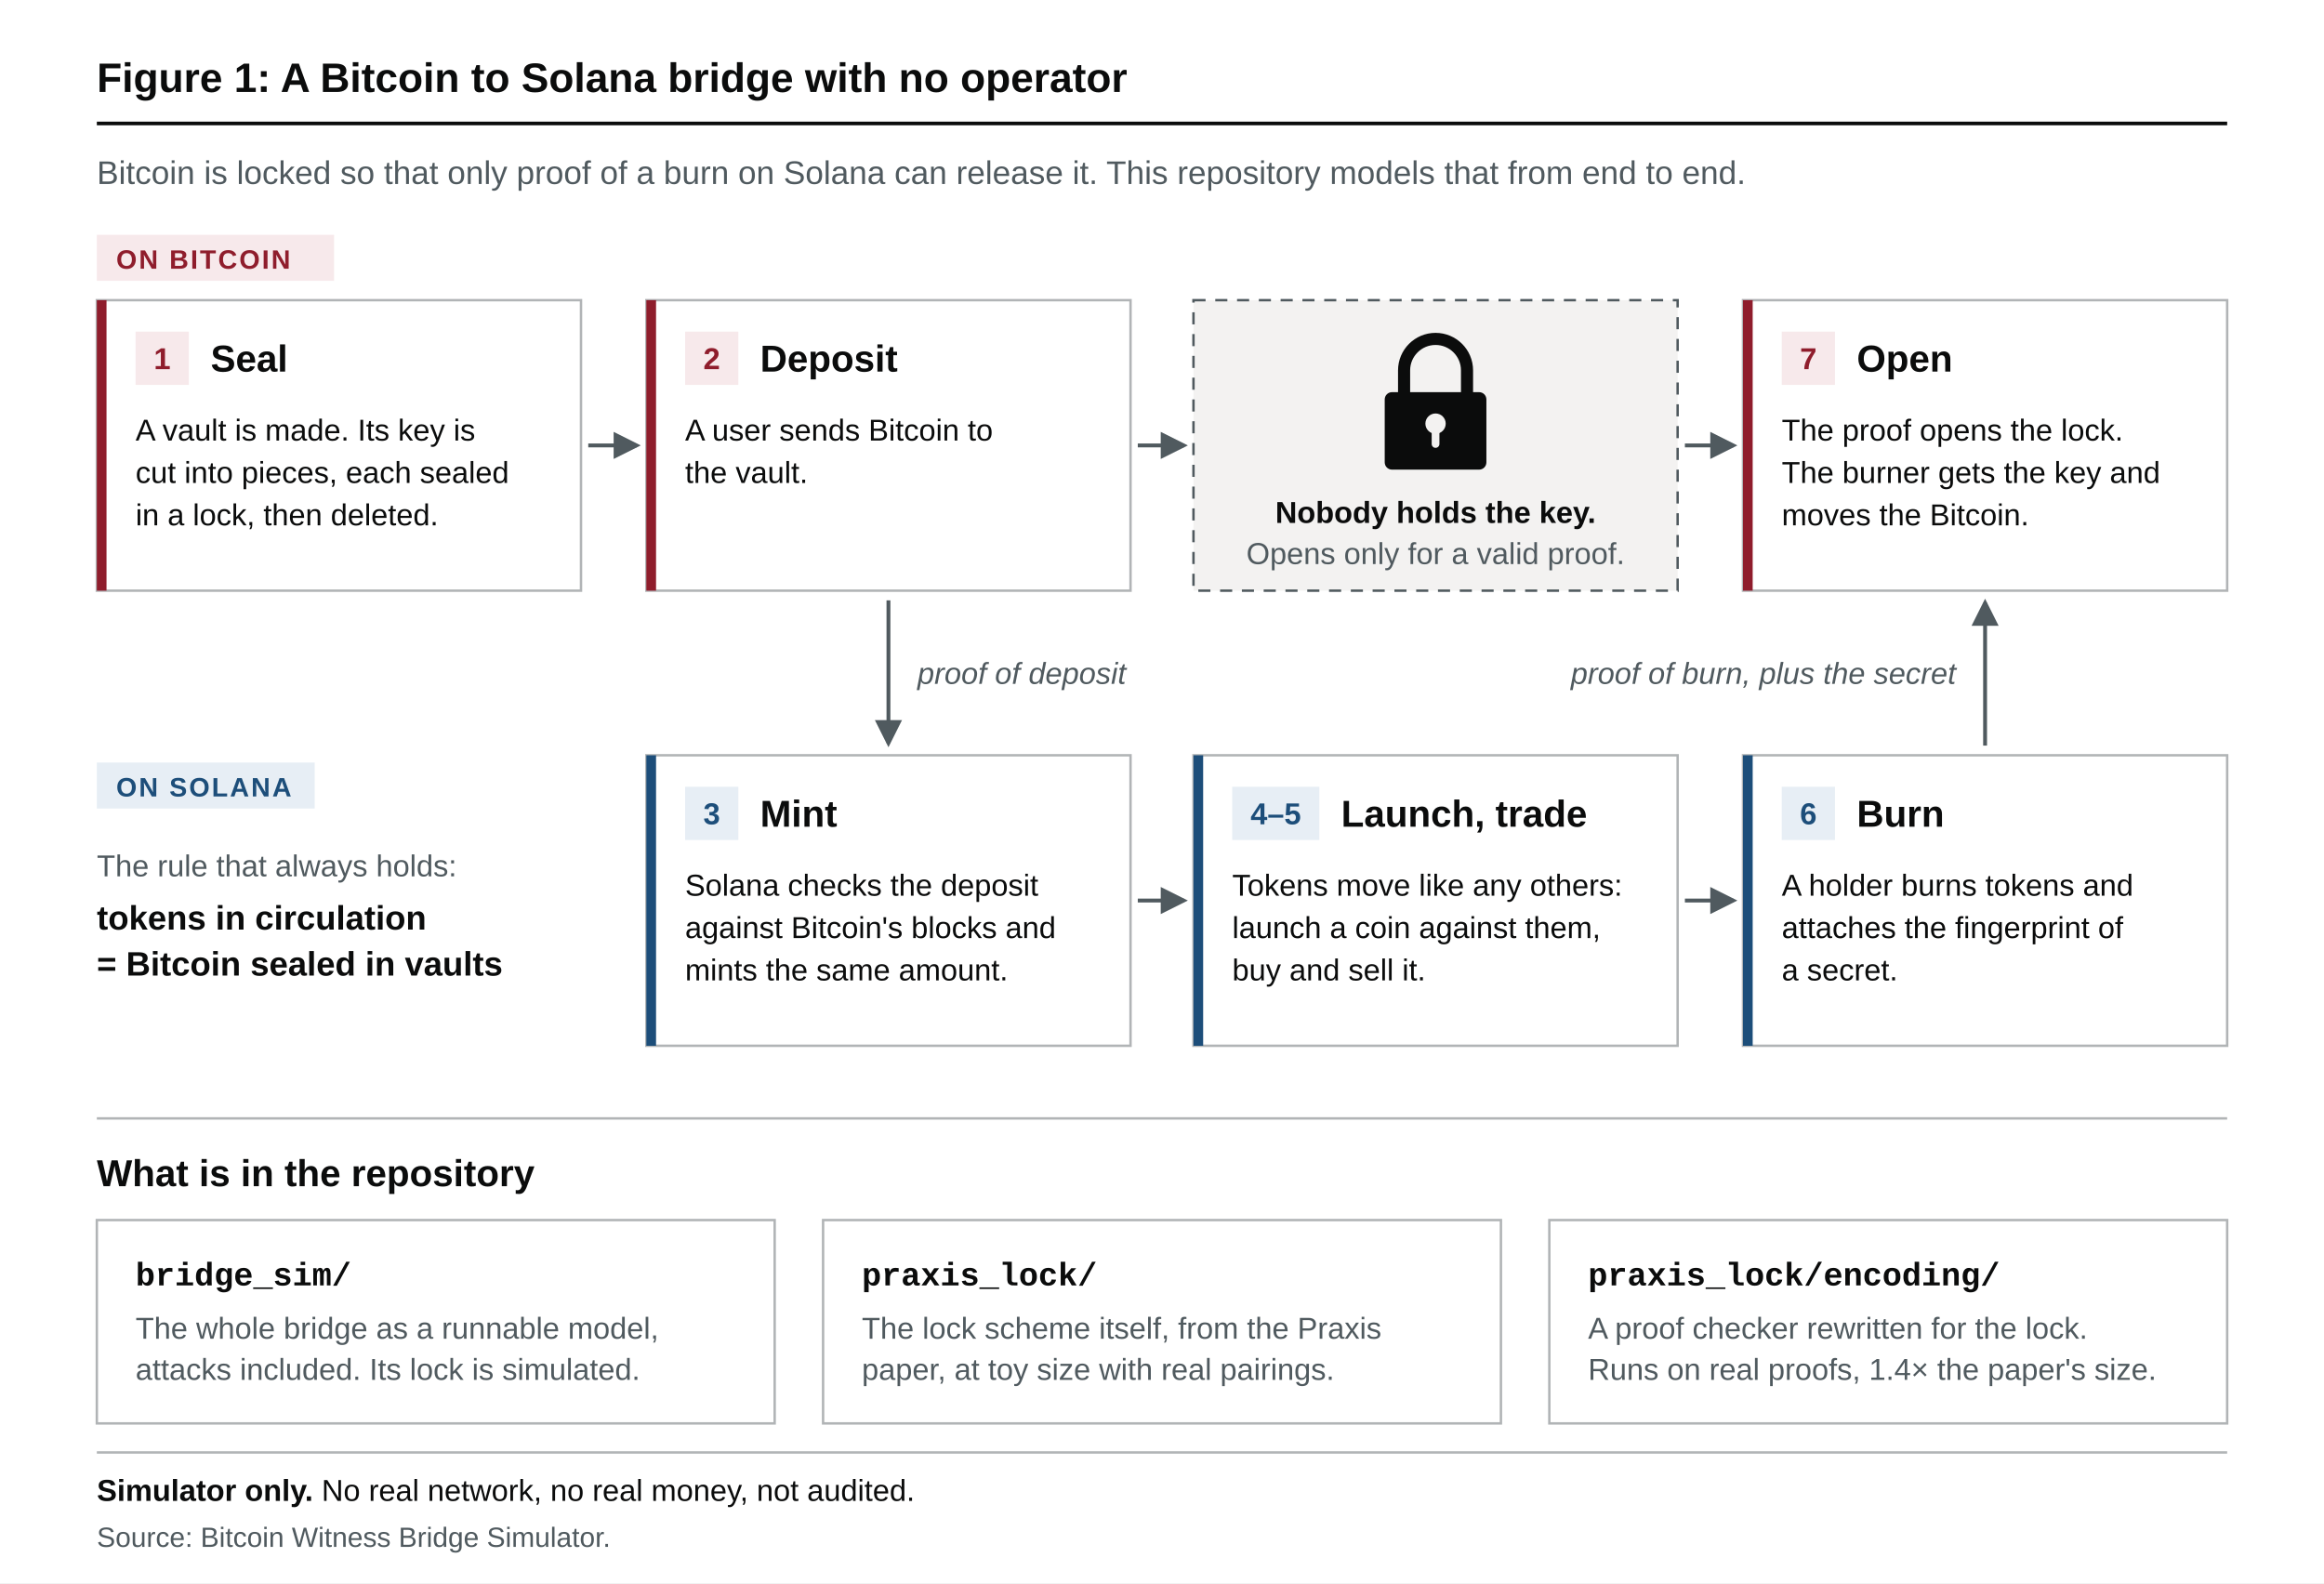
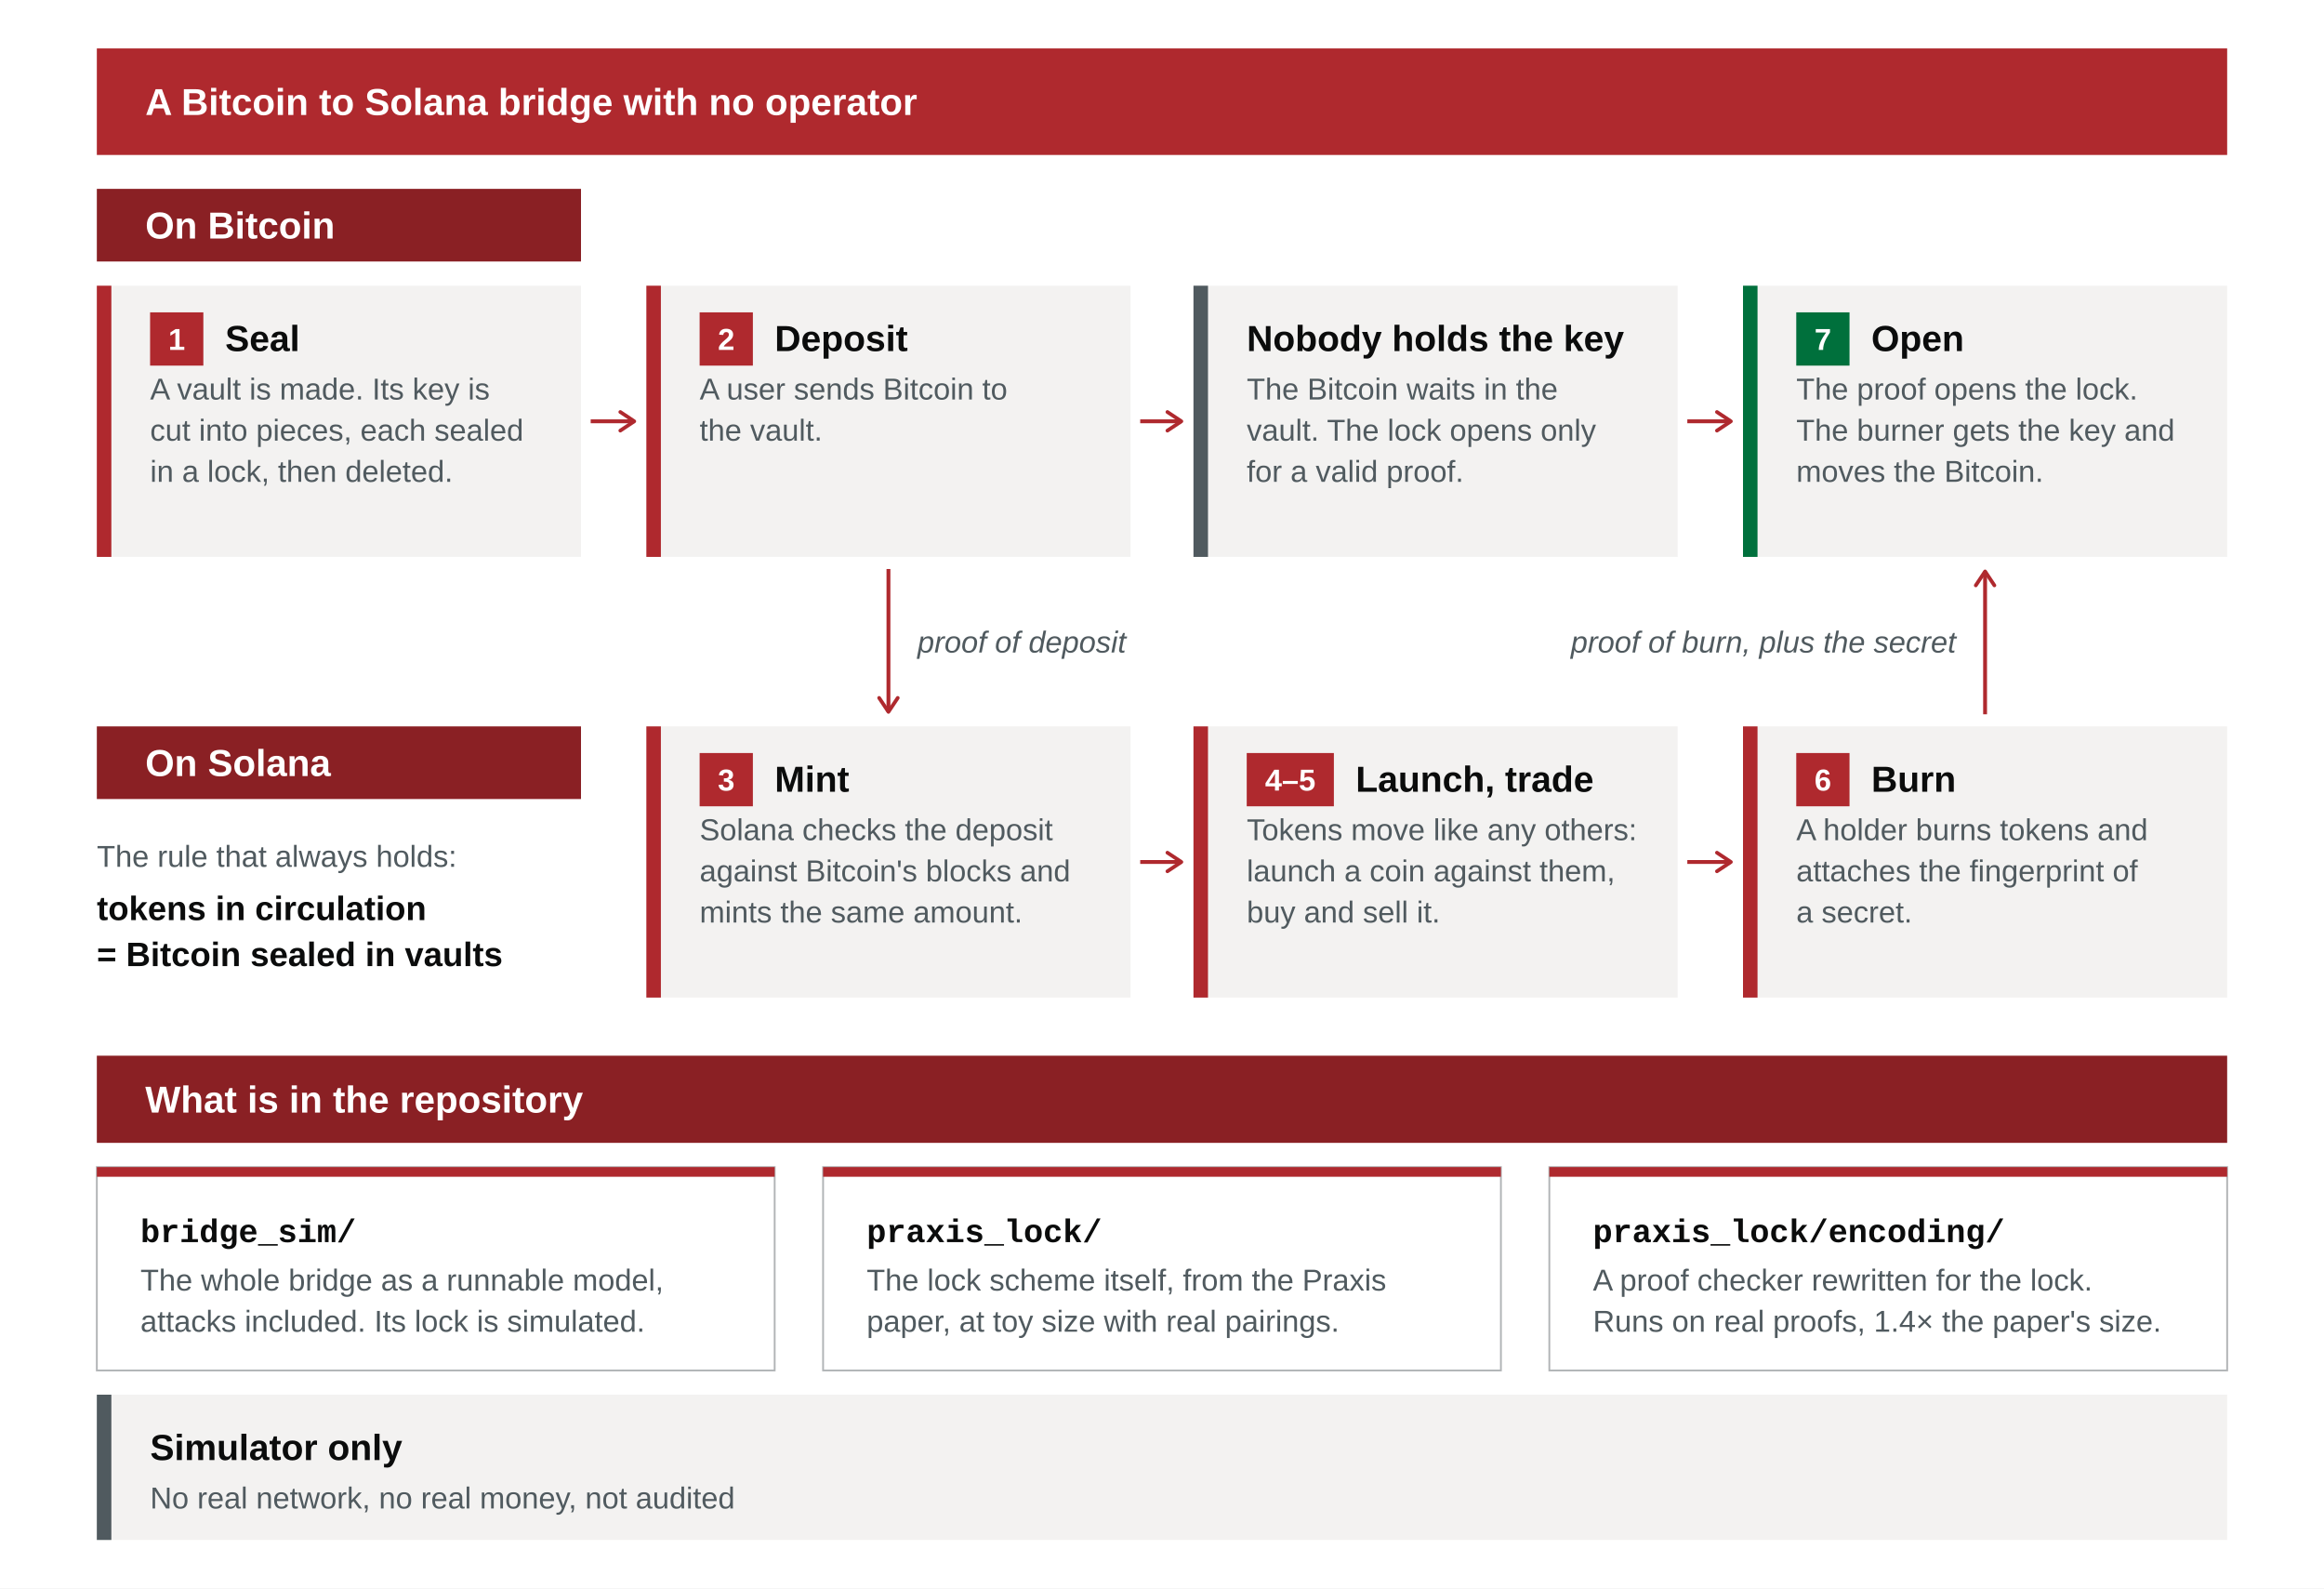
- <svg xmlns="http://www.w3.org/2000/svg" viewBox="0 0 960 654" width="960" height="654" role="img" aria-labelledby="t d" font-family="Arial, Helvetica, 'Liberation Sans', sans-serif">
+ <svg xmlns="http://www.w3.org/2000/svg" viewBox="0 0 960 656" width="960" height="656" role="img" aria-labelledby="t d" font-family="Arial, Helvetica, 'Liberation Sans', sans-serif">
  <defs>
-     <marker id="a" viewBox="0 0 10 10" refX="8.5" refY="5" markerWidth="7" markerHeight="7" orient="auto-start-reverse">
-       <path d="M0 0 L10 5 L0 10 z" fill="#505A5F" />
+     <marker id="r" viewBox="0 0 10 10" refX="8" refY="5" markerWidth="6" markerHeight="6" orient="auto-start-reverse">
+       <path d="M2 1L8 5L2 9" fill="none" stroke="#AF292E" stroke-width="1.6" stroke-linecap="round" stroke-linejoin="round" />
+     </marker>
+     <marker id="g" viewBox="0 0 10 10" refX="8" refY="5" markerWidth="6" markerHeight="6" orient="auto-start-reverse">
+       <path d="M2 1L8 5L2 9" fill="none" stroke="#505A5F" stroke-width="1.6" stroke-linecap="round" stroke-linejoin="round" />
    </marker>
  </defs>
-   <rect width="960" height="654" fill="#FFFFFF" />
-   <text x="40" y="38" font-size="17" fill="#0B0C0C" font-weight="700">Figure 1: A Bitcoin to Solana bridge with no operator</text>
-   <line x1="40" y1="51" x2="920" y2="51" stroke="#0B0C0C" stroke-width="1.5" />
-   <text x="40" y="76" font-size="13.5" fill="#505A5F">Bitcoin is locked so that only proof of a burn on Solana can release it. This repository models that from end to end.</text>
-   <rect x="40" y="97" width="98" height="19" fill="#F7E9EB" />
-   <text x="48" y="111" font-size="11" fill="#8F1D2C" font-weight="700" letter-spacing="0.8">ON BITCOIN</text>
-   <rect x="40" y="124" width="200" height="120" fill="#FFFFFF" stroke="#B1B4B6" />
-   <rect x="40" y="124" width="4" height="120" fill="#8F1D2C" />
-   <rect x="56" y="137" width="22" height="22" fill="#F7E9EB" />
-   <text x="67.0" y="152.5" font-size="12.5" fill="#8F1D2C" font-weight="700" text-anchor="middle">1</text>
-   <text x="87" y="153.5" font-size="15.5" fill="#0B0C0C" font-weight="700">Seal</text>
-   <text x="56" y="182.0" font-size="12.5" fill="#0B0C0C">A vault is made. Its key is</text>
-   <text x="56" y="199.5" font-size="12.5" fill="#0B0C0C">cut into pieces, each sealed</text>
-   <text x="56" y="217.0" font-size="12.5" fill="#0B0C0C">in a lock, then deleted.</text>
-   <rect x="267" y="124" width="200" height="120" fill="#FFFFFF" stroke="#B1B4B6" />
-   <rect x="267" y="124" width="4" height="120" fill="#8F1D2C" />
-   <rect x="283" y="137" width="22" height="22" fill="#F7E9EB" />
-   <text x="294.0" y="152.5" font-size="12.5" fill="#8F1D2C" font-weight="700" text-anchor="middle">2</text>
-   <text x="314" y="153.5" font-size="15.5" fill="#0B0C0C" font-weight="700">Deposit</text>
-   <text x="283" y="182.0" font-size="12.5" fill="#0B0C0C">A user sends Bitcoin to</text>
-   <text x="283" y="199.5" font-size="12.5" fill="#0B0C0C">the vault.</text>
-   <rect x="720" y="124" width="200" height="120" fill="#FFFFFF" stroke="#B1B4B6" />
-   <rect x="720" y="124" width="4" height="120" fill="#8F1D2C" />
-   <rect x="736" y="137" width="22" height="22" fill="#F7E9EB" />
-   <text x="747.0" y="152.5" font-size="12.5" fill="#8F1D2C" font-weight="700" text-anchor="middle">7</text>
-   <text x="767" y="153.5" font-size="15.5" fill="#0B0C0C" font-weight="700">Open</text>
-   <text x="736" y="182.0" font-size="12.5" fill="#0B0C0C">The proof opens the lock.</text>
-   <text x="736" y="199.5" font-size="12.5" fill="#0B0C0C">The burner gets the key and</text>
-   <text x="736" y="217.0" font-size="12.5" fill="#0B0C0C">moves the Bitcoin.</text>
-   <rect x="493" y="124" width="200" height="120" fill="#F3F2F1" stroke="#505A5F" stroke-dasharray="5 4" />
-   <path d="M580.0 162 v-9 a13 13 0 0 1 26 0 v9" fill="none" stroke="#0B0C0C" stroke-width="5" stroke-linecap="round" />
-   <rect x="572.0" y="162" width="42" height="32" rx="3" fill="#0B0C0C" />
-   <circle cx="593.0" cy="175" r="4.2" fill="#F3F2F1" />
-   <rect x="591.4" y="176" width="3.2" height="9" rx="1.6" fill="#F3F2F1" />
-   <text x="593.0" y="216" font-size="12.5" fill="#0B0C0C" font-weight="700" text-anchor="middle">Nobody holds the key.</text>
-   <text x="593.0" y="233" font-size="12.5" fill="#505A5F" text-anchor="middle">Opens only for a valid proof.</text>
-   <rect x="40" y="315" width="90" height="19" fill="#E7EEF5" />
-   <text x="48" y="329" font-size="11" fill="#1D4E7A" font-weight="700" letter-spacing="0.8">ON SOLANA</text>
-   <text x="40" y="362" font-size="12.5" fill="#505A5F">The rule that always holds:</text>
-   <text x="40" y="384" font-size="14" fill="#0B0C0C" font-weight="700">tokens in circulation</text>
-   <text x="40" y="403" font-size="14" fill="#0B0C0C" font-weight="700">= Bitcoin sealed in vaults</text>
-   <rect x="267" y="312" width="200" height="120" fill="#FFFFFF" stroke="#B1B4B6" />
-   <rect x="267" y="312" width="4" height="120" fill="#1D4E7A" />
-   <rect x="283" y="325" width="22" height="22" fill="#E7EEF5" />
-   <text x="294.0" y="340.5" font-size="12.5" fill="#1D4E7A" font-weight="700" text-anchor="middle">3</text>
-   <text x="314" y="341.5" font-size="15.5" fill="#0B0C0C" font-weight="700">Mint</text>
-   <text x="283" y="370.0" font-size="12.5" fill="#0B0C0C">Solana checks the deposit</text>
-   <text x="283" y="387.5" font-size="12.5" fill="#0B0C0C">against Bitcoin's blocks and</text>
-   <text x="283" y="405.0" font-size="12.5" fill="#0B0C0C">mints the same amount.</text>
-   <rect x="493" y="312" width="200" height="120" fill="#FFFFFF" stroke="#B1B4B6" />
-   <rect x="493" y="312" width="4" height="120" fill="#1D4E7A" />
-   <rect x="509" y="325" width="36" height="22" fill="#E7EEF5" />
-   <text x="527.0" y="340.5" font-size="12.5" fill="#1D4E7A" font-weight="700" text-anchor="middle">4–5</text>
-   <text x="554" y="341.5" font-size="15.5" fill="#0B0C0C" font-weight="700">Launch, trade</text>
-   <text x="509" y="370.0" font-size="12.5" fill="#0B0C0C">Tokens move like any others:</text>
-   <text x="509" y="387.5" font-size="12.5" fill="#0B0C0C">launch a coin against them,</text>
-   <text x="509" y="405.0" font-size="12.5" fill="#0B0C0C">buy and sell it.</text>
-   <rect x="720" y="312" width="200" height="120" fill="#FFFFFF" stroke="#B1B4B6" />
-   <rect x="720" y="312" width="4" height="120" fill="#1D4E7A" />
-   <rect x="736" y="325" width="22" height="22" fill="#E7EEF5" />
-   <text x="747.0" y="340.5" font-size="12.5" fill="#1D4E7A" font-weight="700" text-anchor="middle">6</text>
-   <text x="767" y="341.5" font-size="15.5" fill="#0B0C0C" font-weight="700">Burn</text>
-   <text x="736" y="370.0" font-size="12.5" fill="#0B0C0C">A holder burns tokens and</text>
-   <text x="736" y="387.5" font-size="12.5" fill="#0B0C0C">attaches the fingerprint of</text>
-   <text x="736" y="405.0" font-size="12.5" fill="#0B0C0C">a secret.</text>
-   <line x1="243" y1="184.0" x2="263" y2="184.0" stroke="#505A5F" stroke-width="1.6" marker-end="url(#a)" />
-   <line x1="470" y1="184.0" x2="489" y2="184.0" stroke="#505A5F" stroke-width="1.6" marker-end="url(#a)" />
-   <line x1="696" y1="184.0" x2="716" y2="184.0" stroke="#505A5F" stroke-width="1.6" marker-end="url(#a)" />
-   <line x1="470" y1="372.0" x2="489" y2="372.0" stroke="#505A5F" stroke-width="1.6" marker-end="url(#a)" />
-   <line x1="696" y1="372.0" x2="716" y2="372.0" stroke="#505A5F" stroke-width="1.6" marker-end="url(#a)" />
-   <line x1="367.0" y1="248" x2="367.0" y2="307" stroke="#505A5F" stroke-width="1.6" marker-end="url(#a)" />
-   <line x1="820.0" y1="308" x2="820.0" y2="249" stroke="#505A5F" stroke-width="1.6" marker-end="url(#a)" />
-   <text x="379.0" y="282.5" font-size="12.5" fill="#505A5F" font-style="italic">proof of deposit</text>
-   <text x="808.0" y="282.5" font-size="12.5" fill="#505A5F" text-anchor="end" font-style="italic">proof of burn, plus the secret</text>
-   <line x1="40" y1="462" x2="920" y2="462" stroke="#B1B4B6" stroke-width="1" />
-   <text x="40" y="490" font-size="15.5" fill="#0B0C0C" font-weight="700">What is in the repository</text>
-   <rect x="40" y="504" width="280" height="84" fill="#FFFFFF" stroke="#B1B4B6" />
-   <text x="56" y="531" font-size="13.5" fill="#0B0C0C" font-weight="700" font-family="ui-monospace, SFMono-Regular, Menlo, Consolas, 'Liberation Mono', monospace">bridge_sim/</text>
-   <text x="56" y="553" font-size="12.5" fill="#505A5F">The whole bridge as a runnable model,</text>
-   <text x="56" y="570" font-size="12.5" fill="#505A5F">attacks included. Its lock is simulated.</text>
-   <rect x="340" y="504" width="280" height="84" fill="#FFFFFF" stroke="#B1B4B6" />
-   <text x="356" y="531" font-size="13.5" fill="#0B0C0C" font-weight="700" font-family="ui-monospace, SFMono-Regular, Menlo, Consolas, 'Liberation Mono', monospace">praxis_lock/</text>
-   <text x="356" y="553" font-size="12.5" fill="#505A5F">The lock scheme itself, from the Praxis</text>
-   <text x="356" y="570" font-size="12.5" fill="#505A5F">paper, at toy size with real pairings.</text>
-   <rect x="640" y="504" width="280" height="84" fill="#FFFFFF" stroke="#B1B4B6" />
-   <text x="656" y="531" font-size="13.5" fill="#0B0C0C" font-weight="700" font-family="ui-monospace, SFMono-Regular, Menlo, Consolas, 'Liberation Mono', monospace">praxis_lock/encoding/</text>
-   <text x="656" y="553" font-size="12.5" fill="#505A5F">A proof checker rewritten for the lock.</text>
-   <text x="656" y="570" font-size="12.5" fill="#505A5F">Runs on real proofs, 1.4× the paper's size.</text>
-   <line x1="40" y1="600" x2="920" y2="600" stroke="#B1B4B6" stroke-width="1" />
-   <text x="40" y="620" font-size="12.5" fill="#0B0C0C">
-     <tspan font-weight="700">Simulator only.</tspan> No real network, no real money, not audited.</text>
-   <text x="40" y="639" font-size="11.5" fill="#505A5F">Source: Bitcoin Witness Bridge Simulator.</text>
+   <rect width="960" height="656" fill="#FFFFFF" />
+   <rect x="40" y="20" width="880" height="44" fill="#AF292E" />
+   <text x="60" y="47.5" font-size="15.5" fill="#FFFFFF" font-weight="700">A Bitcoin to Solana bridge with no operator</text>
+   <rect x="40" y="78" width="200" height="30" fill="#8A2024" />
+   <text x="60" y="98.5" font-size="15.5" fill="#FFFFFF" font-weight="700">On Bitcoin</text>
+   <rect x="40" y="118" width="200" height="112" fill="#F3F2F1" />
+   <rect x="40" y="118" width="6" height="112" fill="#AF292E" />
+   <rect x="62" y="129" width="22" height="22" fill="#AF292E" />
+   <text x="73.0" y="144.5" font-size="12.5" fill="#FFFFFF" font-weight="700" text-anchor="middle">1</text>
+   <text x="93" y="145" font-size="15" fill="#0B0C0C" font-weight="700">Seal</text>
+   <text x="62" y="165" font-size="12.5" fill="#505A5F">A vault is made. Its key is</text>
+   <text x="62" y="182" font-size="12.5" fill="#505A5F">cut into pieces, each sealed</text>
+   <text x="62" y="199" font-size="12.5" fill="#505A5F">in a lock, then deleted.</text>
+   <rect x="267" y="118" width="200" height="112" fill="#F3F2F1" />
+   <rect x="267" y="118" width="6" height="112" fill="#AF292E" />
+   <rect x="289" y="129" width="22" height="22" fill="#AF292E" />
+   <text x="300.0" y="144.5" font-size="12.5" fill="#FFFFFF" font-weight="700" text-anchor="middle">2</text>
+   <text x="320" y="145" font-size="15" fill="#0B0C0C" font-weight="700">Deposit</text>
+   <text x="289" y="165" font-size="12.5" fill="#505A5F">A user sends Bitcoin to</text>
+   <text x="289" y="182" font-size="12.5" fill="#505A5F">the vault.</text>
+   <rect x="493" y="118" width="200" height="112" fill="#F3F2F1" />
+   <rect x="493" y="118" width="6" height="112" fill="#505A5F" />
+   <text x="515" y="145" font-size="15" fill="#0B0C0C" font-weight="700">Nobody holds the key</text>
+   <text x="515" y="165" font-size="12.5" fill="#505A5F">The Bitcoin waits in the</text>
+   <text x="515" y="182" font-size="12.5" fill="#505A5F">vault. The lock opens only</text>
+   <text x="515" y="199" font-size="12.5" fill="#505A5F">for a valid proof.</text>
+   <rect x="720" y="118" width="200" height="112" fill="#F3F2F1" />
+   <rect x="720" y="118" width="6" height="112" fill="#00703C" />
+   <rect x="742" y="129" width="22" height="22" fill="#00703C" />
+   <text x="753.0" y="144.5" font-size="12.5" fill="#FFFFFF" font-weight="700" text-anchor="middle">7</text>
+   <text x="773" y="145" font-size="15" fill="#0B0C0C" font-weight="700">Open</text>
+   <text x="742" y="165" font-size="12.5" fill="#505A5F">The proof opens the lock.</text>
+   <text x="742" y="182" font-size="12.5" fill="#505A5F">The burner gets the key and</text>
+   <text x="742" y="199" font-size="12.5" fill="#505A5F">moves the Bitcoin.</text>
+   <rect x="40" y="300" width="200" height="30" fill="#8A2024" />
+   <text x="60" y="320.5" font-size="15.5" fill="#FFFFFF" font-weight="700">On Solana</text>
+   <text x="40" y="358" font-size="12.5" fill="#505A5F">The rule that always holds:</text>
+   <text x="40" y="380" font-size="14" fill="#0B0C0C" font-weight="700">tokens in circulation</text>
+   <text x="40" y="399" font-size="14" fill="#0B0C0C" font-weight="700">= Bitcoin sealed in vaults</text>
+   <rect x="267" y="300" width="200" height="112" fill="#F3F2F1" />
+   <rect x="267" y="300" width="6" height="112" fill="#AF292E" />
+   <rect x="289" y="311" width="22" height="22" fill="#AF292E" />
+   <text x="300.0" y="326.5" font-size="12.5" fill="#FFFFFF" font-weight="700" text-anchor="middle">3</text>
+   <text x="320" y="327" font-size="15" fill="#0B0C0C" font-weight="700">Mint</text>
+   <text x="289" y="347" font-size="12.5" fill="#505A5F">Solana checks the deposit</text>
+   <text x="289" y="364" font-size="12.5" fill="#505A5F">against Bitcoin's blocks and</text>
+   <text x="289" y="381" font-size="12.5" fill="#505A5F">mints the same amount.</text>
+   <rect x="493" y="300" width="200" height="112" fill="#F3F2F1" />
+   <rect x="493" y="300" width="6" height="112" fill="#AF292E" />
+   <rect x="515" y="311" width="36" height="22" fill="#AF292E" />
+   <text x="533.0" y="326.5" font-size="12.5" fill="#FFFFFF" font-weight="700" text-anchor="middle">4–5</text>
+   <text x="560" y="327" font-size="15" fill="#0B0C0C" font-weight="700">Launch, trade</text>
+   <text x="515" y="347" font-size="12.5" fill="#505A5F">Tokens move like any others:</text>
+   <text x="515" y="364" font-size="12.5" fill="#505A5F">launch a coin against them,</text>
+   <text x="515" y="381" font-size="12.5" fill="#505A5F">buy and sell it.</text>
+   <rect x="720" y="300" width="200" height="112" fill="#F3F2F1" />
+   <rect x="720" y="300" width="6" height="112" fill="#AF292E" />
+   <rect x="742" y="311" width="22" height="22" fill="#AF292E" />
+   <text x="753.0" y="326.5" font-size="12.5" fill="#FFFFFF" font-weight="700" text-anchor="middle">6</text>
+   <text x="773" y="327" font-size="15" fill="#0B0C0C" font-weight="700">Burn</text>
+   <text x="742" y="347" font-size="12.5" fill="#505A5F">A holder burns tokens and</text>
+   <text x="742" y="364" font-size="12.5" fill="#505A5F">attaches the fingerprint of</text>
+   <text x="742" y="381" font-size="12.5" fill="#505A5F">a secret.</text>
+   <line x1="244" y1="174.0" x2="262" y2="174.0" stroke="#AF292E" stroke-width="1.6" marker-end="url(#r)" />
+   <line x1="471" y1="174.0" x2="488" y2="174.0" stroke="#AF292E" stroke-width="1.6" marker-end="url(#r)" />
+   <line x1="697" y1="174.0" x2="715" y2="174.0" stroke="#AF292E" stroke-width="1.6" marker-end="url(#r)" />
+   <line x1="471" y1="356.0" x2="488" y2="356.0" stroke="#AF292E" stroke-width="1.6" marker-end="url(#r)" />
+   <line x1="697" y1="356.0" x2="715" y2="356.0" stroke="#AF292E" stroke-width="1.6" marker-end="url(#r)" />
+   <line x1="367.0" y1="235" x2="367.0" y2="294" stroke="#AF292E" stroke-width="1.6" marker-end="url(#r)" />
+   <line x1="820.0" y1="295" x2="820.0" y2="236" stroke="#AF292E" stroke-width="1.6" marker-end="url(#r)" />
+   <text x="379.0" y="269.5" font-size="12.5" fill="#505A5F" font-style="italic">proof of deposit</text>
+   <text x="808.0" y="269.5" font-size="12.5" fill="#505A5F" text-anchor="end" font-style="italic">proof of burn, plus the secret</text>
+   <rect x="40" y="436" width="880" height="36" fill="#8A2024" />
+   <text x="60" y="459.5" font-size="15.5" fill="#FFFFFF" font-weight="700">What is in the repository</text>
+   <rect x="40" y="482" width="280" height="84" fill="#FFFFFF" stroke="#B1B4B6" stroke-width="0.75" />
+   <rect x="40" y="482" width="280" height="4" fill="#AF292E" />
+   <text x="58" y="513" font-size="13.5" fill="#0B0C0C" font-weight="700" font-family="ui-monospace, SFMono-Regular, Menlo, Consolas, 'Liberation Mono', monospace">bridge_sim/</text>
+   <text x="58" y="533" font-size="12.5" fill="#505A5F">The whole bridge as a runnable model,</text>
+   <text x="58" y="550" font-size="12.5" fill="#505A5F">attacks included. Its lock is simulated.</text>
+   <rect x="340" y="482" width="280" height="84" fill="#FFFFFF" stroke="#B1B4B6" stroke-width="0.75" />
+   <rect x="340" y="482" width="280" height="4" fill="#AF292E" />
+   <text x="358" y="513" font-size="13.5" fill="#0B0C0C" font-weight="700" font-family="ui-monospace, SFMono-Regular, Menlo, Consolas, 'Liberation Mono', monospace">praxis_lock/</text>
+   <text x="358" y="533" font-size="12.5" fill="#505A5F">The lock scheme itself, from the Praxis</text>
+   <text x="358" y="550" font-size="12.5" fill="#505A5F">paper, at toy size with real pairings.</text>
+   <rect x="640" y="482" width="280" height="84" fill="#FFFFFF" stroke="#B1B4B6" stroke-width="0.75" />
+   <rect x="640" y="482" width="280" height="4" fill="#AF292E" />
+   <text x="658" y="513" font-size="13.5" fill="#0B0C0C" font-weight="700" font-family="ui-monospace, SFMono-Regular, Menlo, Consolas, 'Liberation Mono', monospace">praxis_lock/encoding/</text>
+   <text x="658" y="533" font-size="12.5" fill="#505A5F">A proof checker rewritten for the lock.</text>
+   <text x="658" y="550" font-size="12.5" fill="#505A5F">Runs on real proofs, 1.4× the paper's size.</text>
+   <rect x="40" y="576" width="880" height="60" fill="#F3F2F1" />
+   <rect x="40" y="576" width="6" height="60" fill="#505A5F" />
+   <text x="62" y="603" font-size="15" fill="#0B0C0C" font-weight="700">Simulator only</text>
+   <text x="62" y="623" font-size="12.5" fill="#505A5F">No real network, no real money, not audited</text>
</svg>
